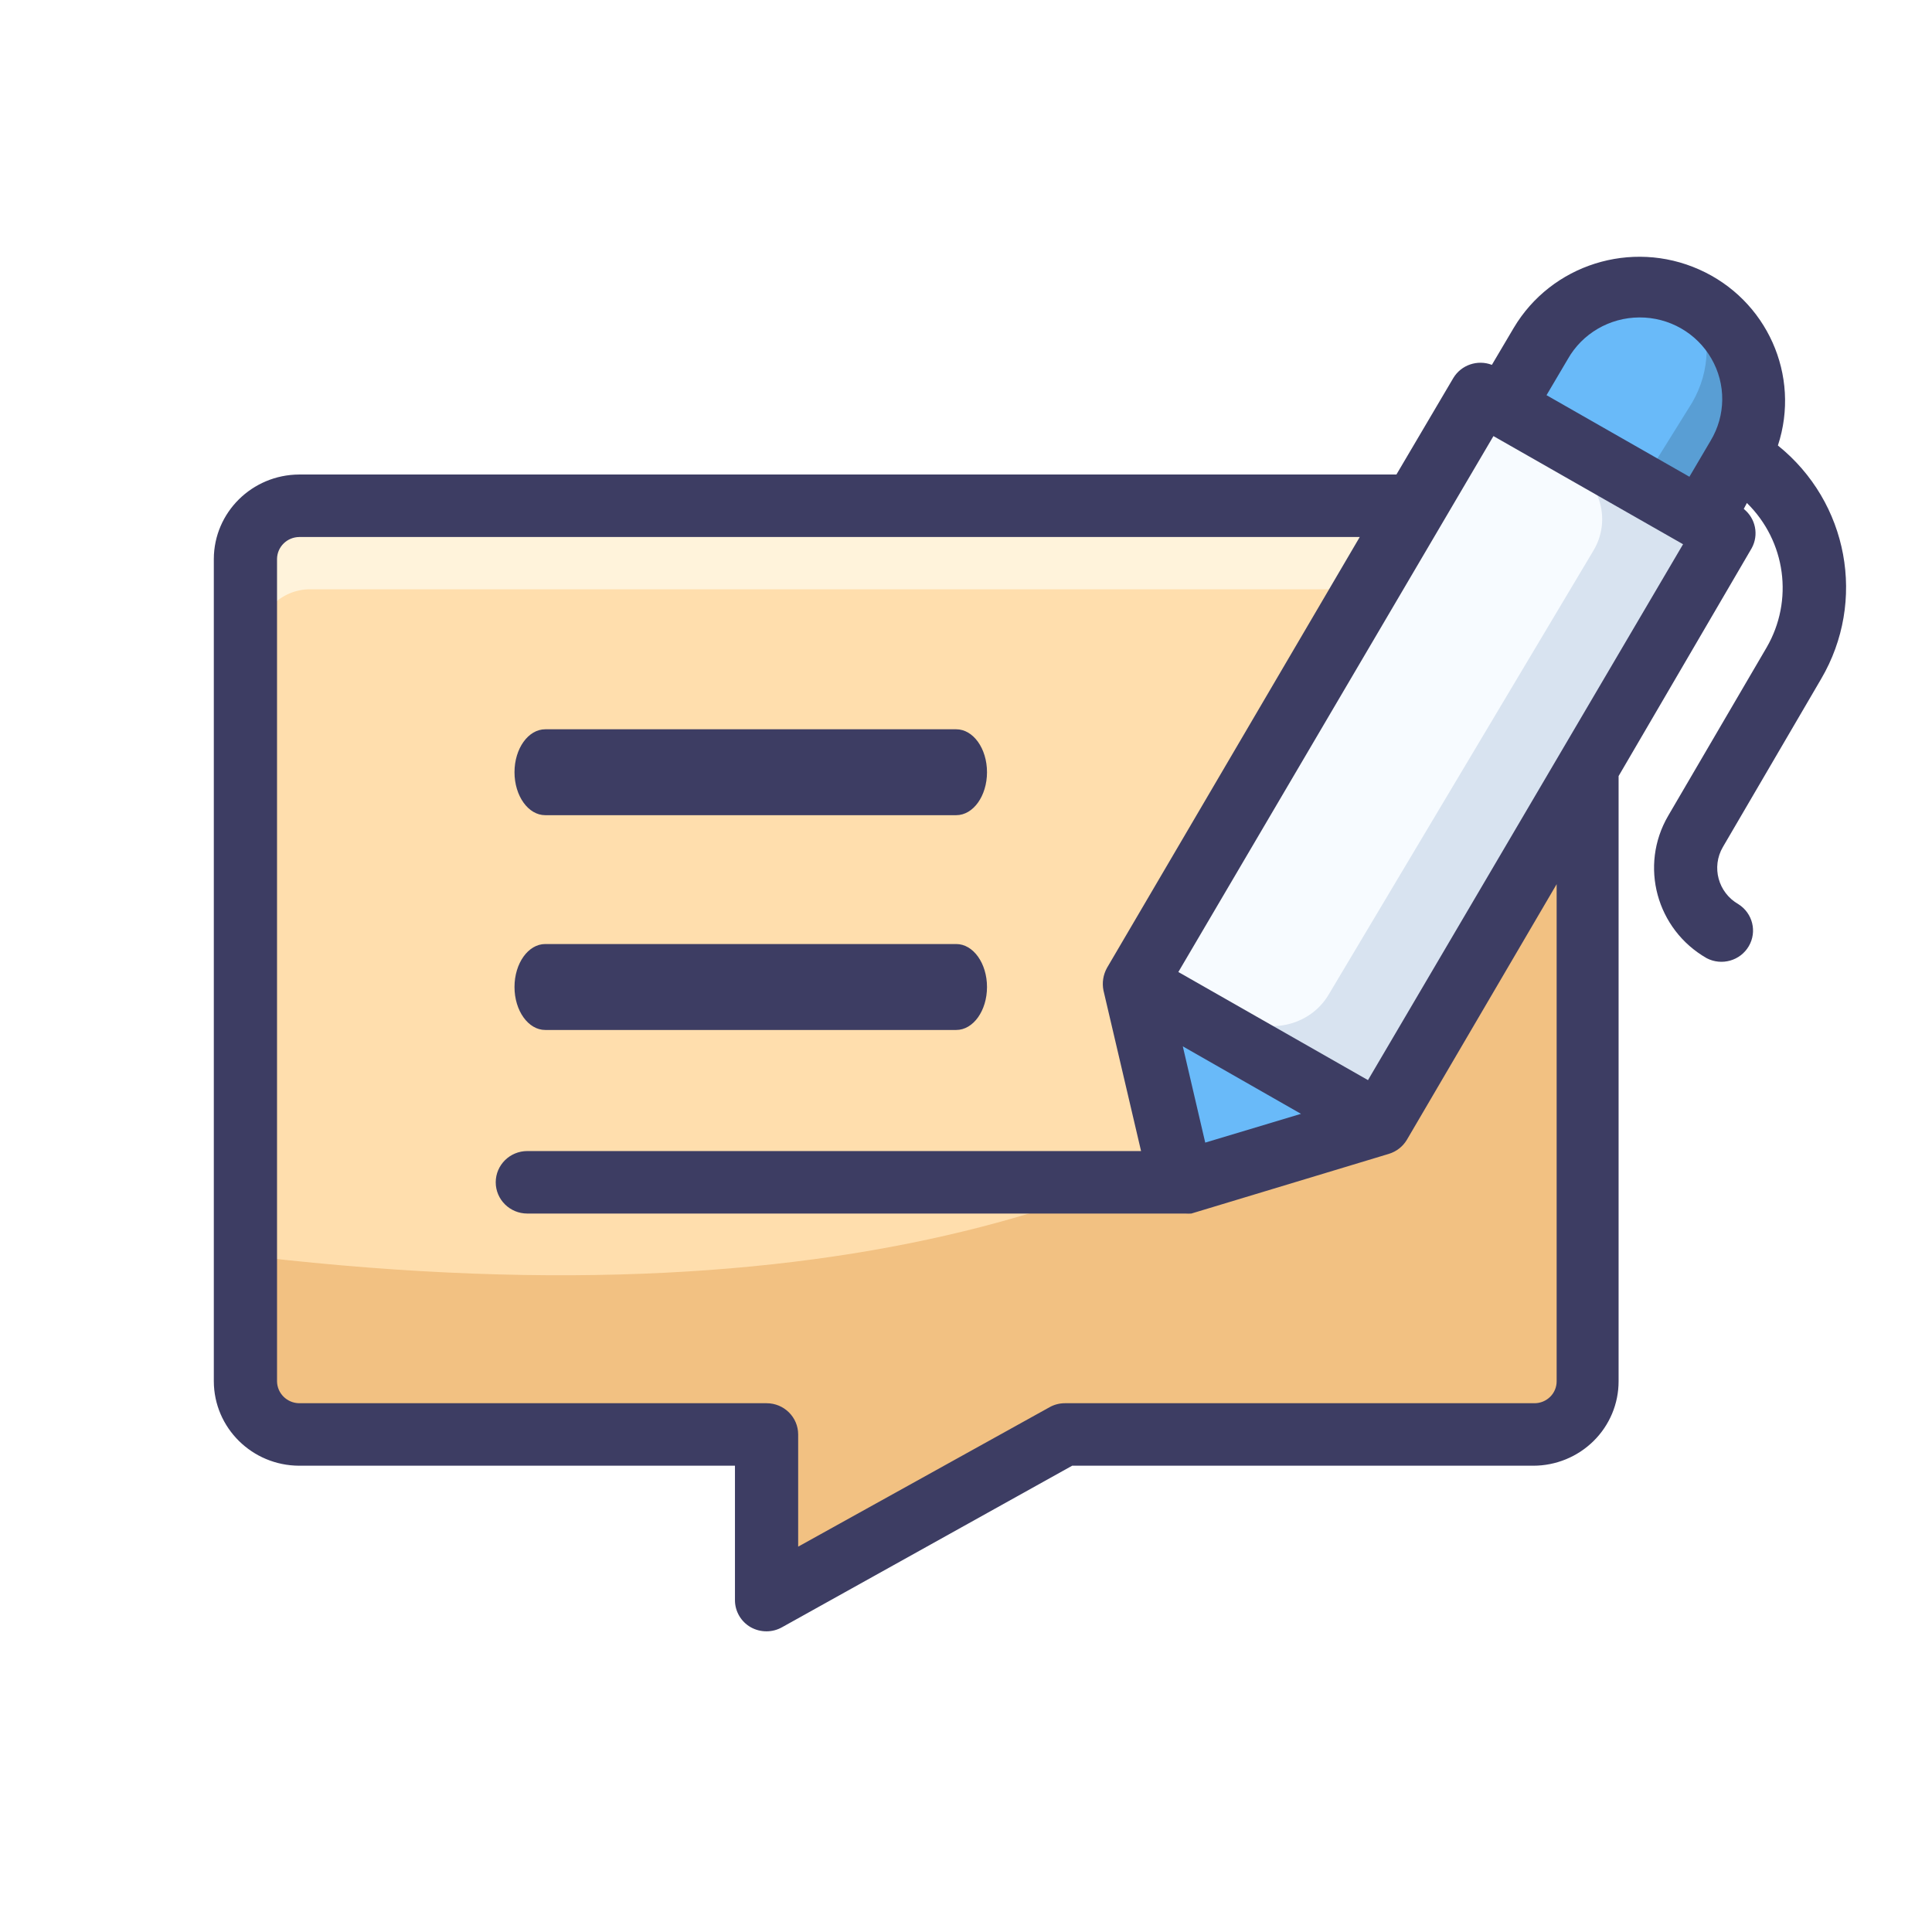
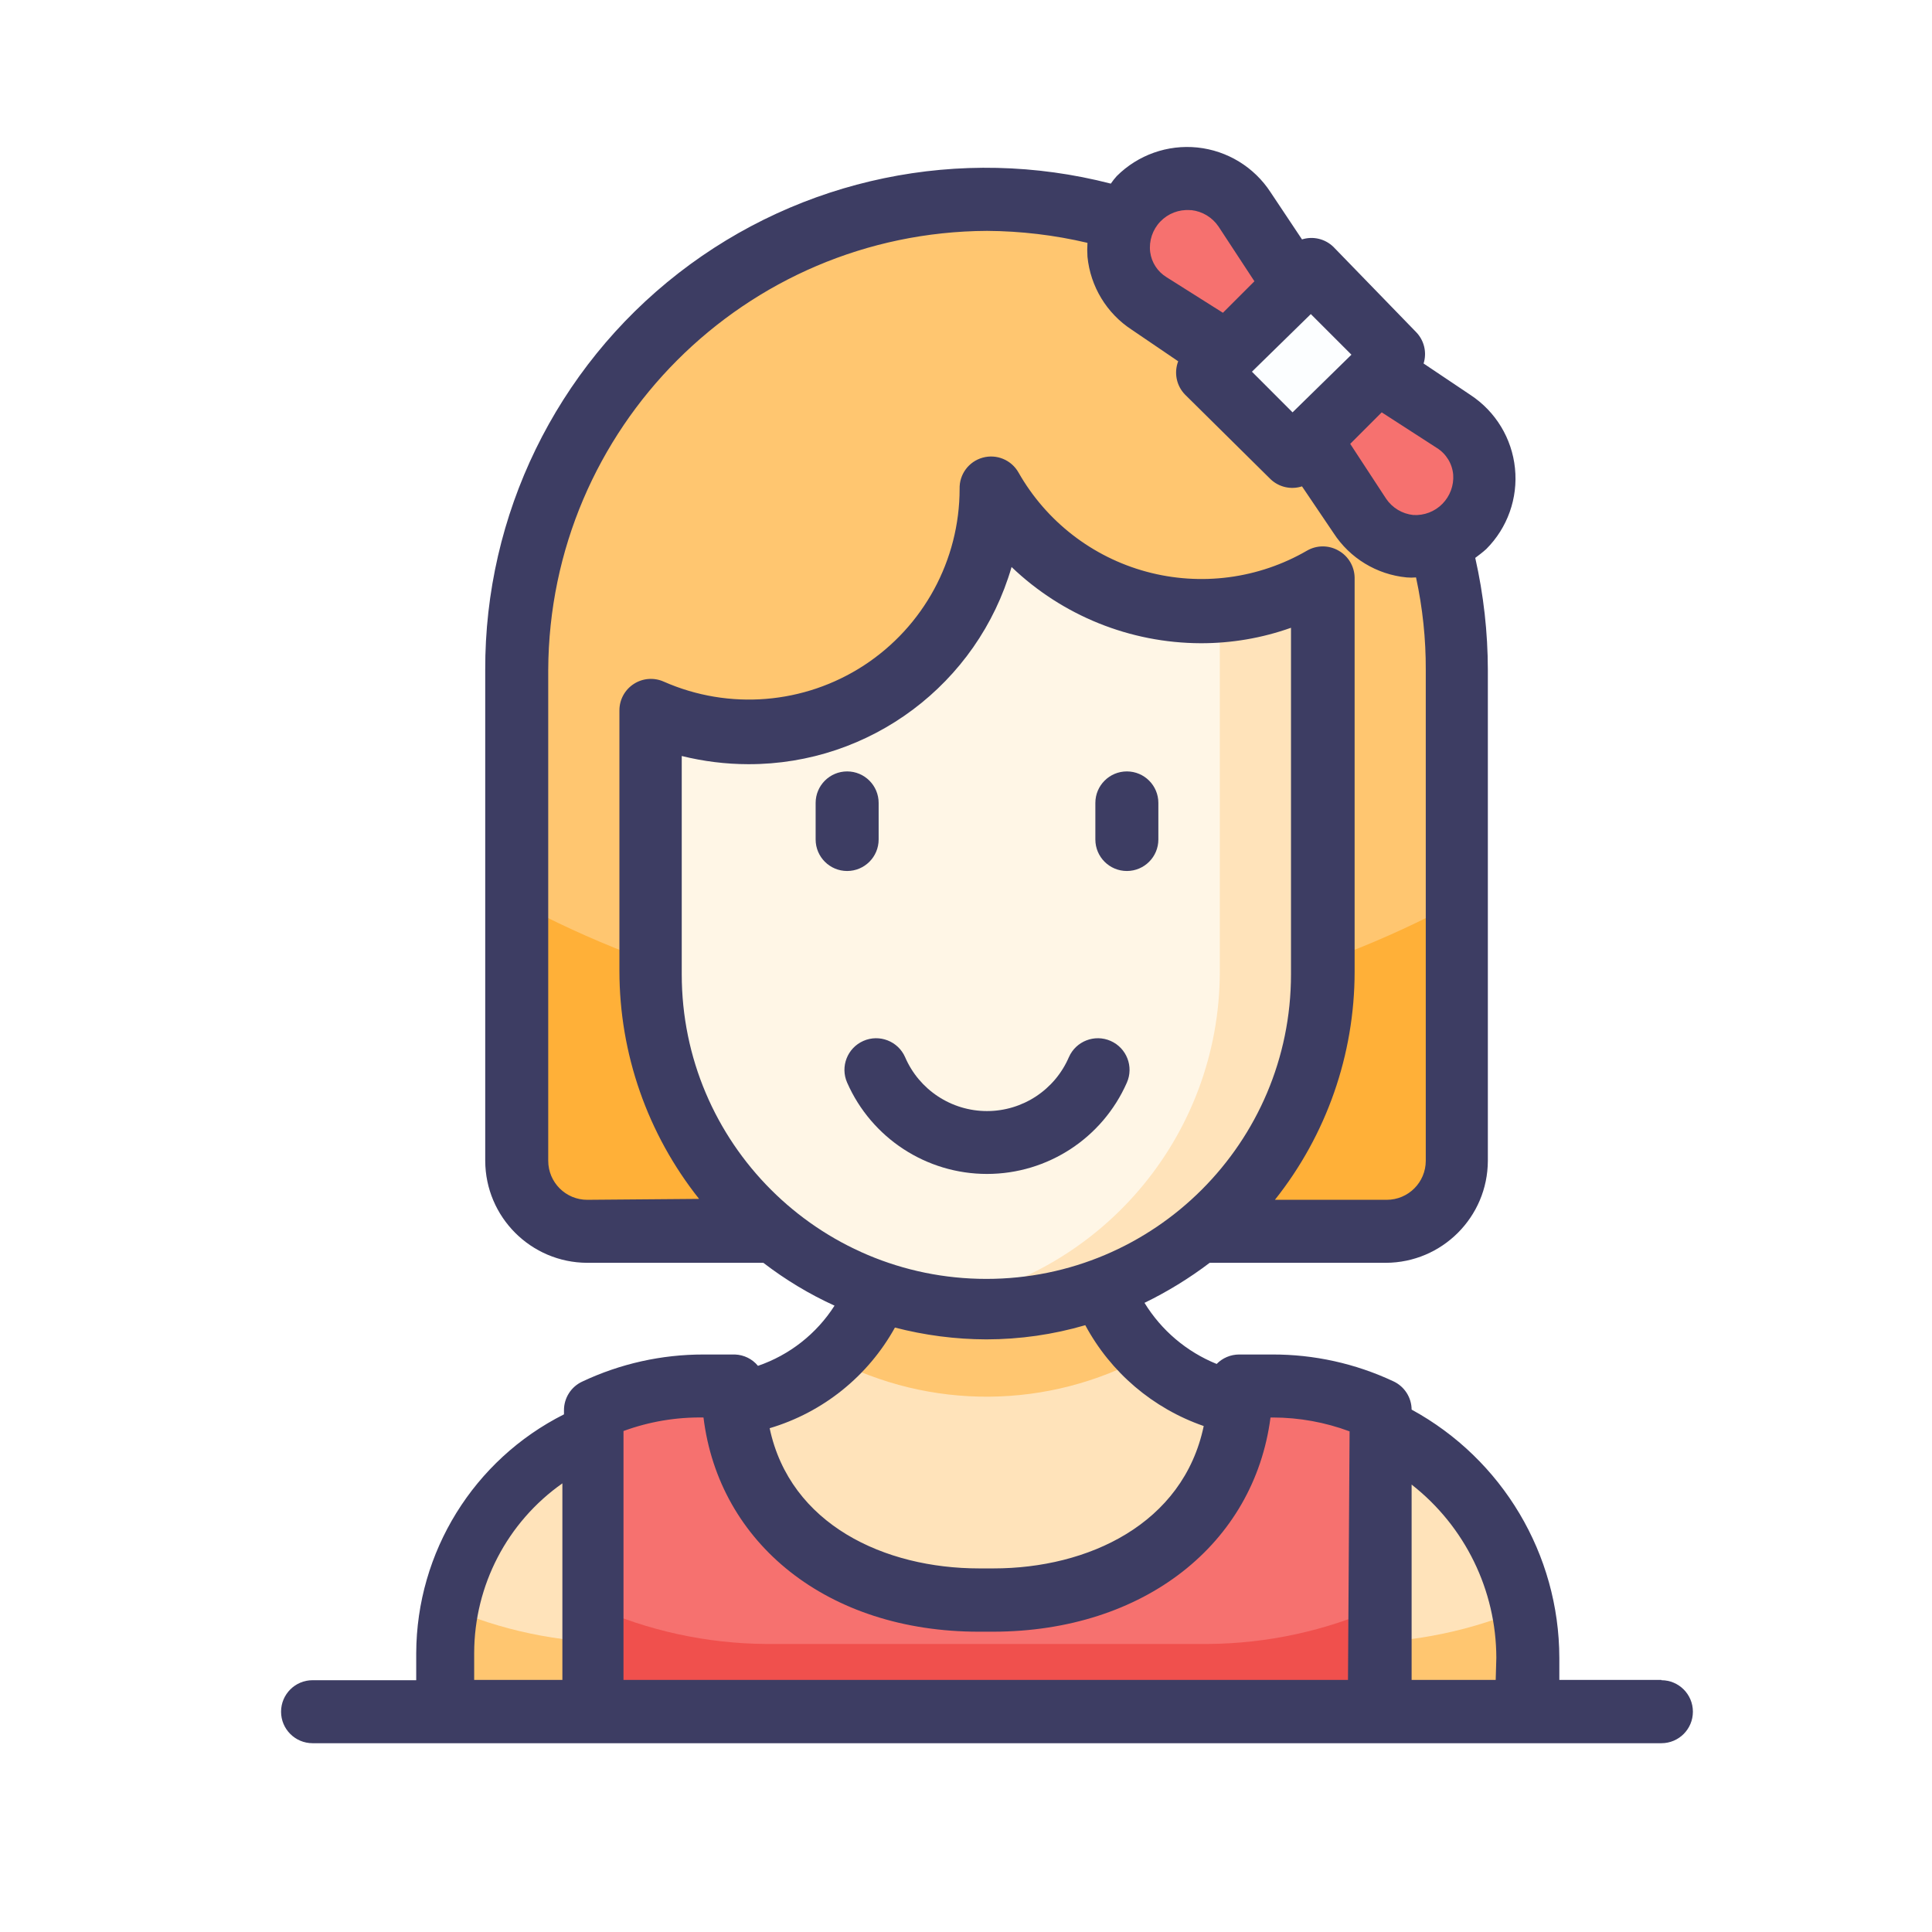
<svg xmlns="http://www.w3.org/2000/svg" width="46px" height="46px" viewBox="0 0 46 46" version="1.1">
  <defs />
  <g id="Symbols" stroke="none" stroke-width="1" fill="none" fill-rule="evenodd">
    <g id="visa-steps-/-step1">
-       <g id="Comment" transform="translate(1, 1)">
+       <g id="Lady" transform="translate(1, 0)">
        <rect id="Rectangle-path" x="0" y="0" width="45" height="45" />
-         <path d="M5.114,12.492 L5.114,31.708 C5.114,32.39 5.678,32.945 6.376,32.949 L17.447,32.949 L17.447,36.818 L24.477,32.949 L35.548,32.949 C35.885,32.949 36.208,32.818 36.446,32.585 C36.684,32.352 36.818,32.037 36.818,31.708 L36.818,12.492 C36.818,12.162 36.684,11.847 36.446,11.614 C36.208,11.381 35.885,11.25 35.548,11.25 L6.413,11.25 C6.072,11.242 5.741,11.37 5.496,11.603 C5.251,11.837 5.114,12.157 5.114,12.492 Z" id="Shape" fill="#FFDEAD" fill-rule="nonzero" />
-         <path d="M35.547,11.25 L6.378,11.25 C5.678,11.254 5.114,11.83 5.114,12.538 L5.114,14.318 C5.114,13.61 5.678,13.034 6.378,13.03 L35.547,13.03 C35.884,13.03 36.207,13.166 36.446,13.408 C36.684,13.649 36.818,13.977 36.818,14.318 L36.818,12.538 C36.818,12.196 36.684,11.869 36.446,11.627 C36.207,11.386 35.884,11.25 35.547,11.25 Z" id="Shape" fill="#FFF3DB" fill-rule="nonzero" />
-         <path d="M24.477,32.915 L35.548,32.915 C35.885,32.915 36.208,32.783 36.446,32.548 C36.684,32.313 36.818,31.995 36.818,31.662 L36.818,15.341 C36.818,15.341 34.204,32.281 5.114,28.923 L5.114,31.662 C5.114,32.351 5.678,32.911 6.376,32.915 L17.455,32.915 L17.455,36.818 L24.477,32.915 Z" id="Shape" fill="#F2C182" fill-rule="nonzero" />
-         <polygon id="Shape" fill="#69BAF9" fill-rule="nonzero" points="31.705 25.998 25.568 22.5 26.959 27.614" />
-         <path d="M39.511,6.472 C38.867,6.14 38.102,6.05 37.383,6.221 C36.664,6.392 36.052,6.81 35.681,7.382 L34.773,8.761 L39.627,11.25 L40.536,9.871 C41.305,8.681 40.847,7.162 39.511,6.472 Z" id="Shape" fill="#69BAF9" fill-rule="nonzero" />
-         <rect id="Rectangle-path" fill="#F7FBFF" fill-rule="nonzero" transform="translate(33.23864, 17.38636) rotate(30) translate(-33.23864, -17.38636) " x="29.659" y="9.205" width="7.159" height="16.364" />
-         <path d="M33.95,8.182 L33.712,8.584 L36.38,10.073 C37.114,10.485 37.365,11.394 36.941,12.106 L30.636,22.679 C30.433,23.024 30.096,23.276 29.701,23.379 C29.305,23.483 28.883,23.429 28.529,23.23 L25.868,21.741 L25.568,22.24 L29.567,24.474 L31.505,25.568 L39.886,11.495 L33.95,8.182 Z" id="Shape" fill="#D8E3F0" fill-rule="nonzero" />
-         <path d="M39.487,6.202 C39.44,6.202 39.386,6.166 39.339,6.136 C39.753,6.914 39.732,7.833 39.284,8.594 L38.373,10.058 L35.006,8.236 L34.773,8.609 L39.643,11.25 L40.554,9.787 C41.304,8.519 40.828,6.921 39.487,6.202 Z" id="Shape" fill="#599ED4" fill-rule="nonzero" />
-         <path d="M11.982,18.409 L21.768,18.409 C22.172,18.409 22.5,17.951 22.5,17.386 C22.5,16.822 22.172,16.364 21.768,16.364 L11.982,16.364 C11.578,16.364 11.25,16.822 11.25,17.386 C11.25,17.951 11.578,18.409 11.982,18.409 Z" id="Shape" fill="#3D3D63" fill-rule="nonzero" />
-         <path d="M11.982,23.523 L21.768,23.523 C22.172,23.523 22.5,23.065 22.5,22.5 C22.5,21.935 22.172,21.477 21.768,21.477 L11.982,21.477 C11.578,21.477 11.25,21.935 11.25,22.5 C11.25,23.065 11.578,23.523 11.982,23.523 Z" id="Shape" fill="#3D3D63" fill-rule="nonzero" />
-         <path d="M42.361,15.164 C43.446,13.313 43.009,10.957 41.331,9.607 C41.879,7.941 41.071,6.134 39.455,5.416 C37.84,4.697 35.936,5.298 35.04,6.809 L34.521,7.687 C34.179,7.556 33.791,7.688 33.603,8 L32.248,10.298 L6.123,10.298 C5.002,10.303 4.095,11.2 4.091,12.307 L4.091,31.889 C4.095,32.997 5.002,33.894 6.123,33.898 L16.499,33.898 L16.499,37.097 C16.498,37.364 16.642,37.611 16.875,37.744 C16.99,37.808 17.12,37.842 17.252,37.841 C17.381,37.841 17.508,37.807 17.62,37.744 L24.528,33.898 L35.506,33.898 C36.045,33.898 36.562,33.686 36.943,33.309 C37.324,32.933 37.538,32.422 37.538,31.889 L37.538,17.478 L40.706,12.054 C40.881,11.738 40.802,11.343 40.518,11.117 L40.593,10.976 C41.521,11.886 41.712,13.3 41.06,14.42 L38.719,18.423 C38.026,19.61 38.437,21.129 39.637,21.815 C39.995,22 40.436,21.874 40.638,21.528 C40.84,21.183 40.73,20.742 40.39,20.528 C39.908,20.253 39.743,19.643 40.021,19.167 L42.361,15.164 Z M36.063,31.889 C36.063,32.027 36.008,32.16 35.909,32.257 C35.81,32.355 35.676,32.41 35.537,32.41 L24.355,32.41 C24.226,32.41 24.099,32.443 23.986,32.507 L18.004,35.825 L18.004,33.154 C18.004,32.743 17.667,32.41 17.252,32.41 L6.123,32.41 C5.833,32.406 5.6,32.175 5.596,31.889 L5.596,12.307 C5.6,12.021 5.833,11.79 6.123,11.786 L31.375,11.786 L25.356,22.046 C25.266,22.21 25.236,22.399 25.273,22.582 L26.168,26.406 L11.555,26.406 C11.14,26.406 10.803,26.739 10.803,27.15 C10.803,27.561 11.14,27.894 11.555,27.894 L27.124,27.894 L27.222,27.894 C27.269,27.897 27.317,27.897 27.365,27.894 L32.068,26.473 C32.248,26.418 32.401,26.299 32.497,26.138 L36.063,20.052 L36.063,31.889 Z M27.696,26.205 L27.162,23.913 L29.976,25.52 L27.696,26.205 Z M31.571,24.717 L27.056,22.143 L34.558,9.383 L39.073,11.958 L31.571,24.717 Z M39.728,9.495 L39.224,10.351 L35.822,8.409 L36.327,7.553 C36.672,6.941 37.324,6.561 38.032,6.558 C38.741,6.554 39.396,6.928 39.747,7.537 C40.099,8.145 40.091,8.894 39.728,9.495 Z" id="Shape" fill="#3D3D63" fill-rule="nonzero" />
+         <path d="M29.378,33.472 L29.288,33.472 C26.918,33.472 24.997,31.552 24.997,29.183 L24.997,27.27 L20.19,27.27 L20.19,29.183 C20.19,31.552 18.269,33.472 15.9,33.472 L15.623,33.472 C12.309,33.472 9.623,36.159 9.623,39.472 L9.623,40.748 L35.377,40.748 L35.377,39.472 C35.377,36.159 32.691,33.472 29.378,33.472 Z" id="Shape" fill="#FFE3BA" fill-rule="nonzero" />
+         <path d="M18.795,32.34 C21.147,33.58 23.964,33.558 26.295,32.28 C25.446,31.474 24.965,30.354 24.968,29.183 L24.968,27.27 L20.19,27.27 L20.19,28.253 L20.19,29.183 C20.191,30.385 19.685,31.531 18.795,32.34 Z" id="Shape" fill="#FFC670" fill-rule="nonzero" />
+         <path d="M35.377,38.25 C34.082,38.819 32.682,39.113 31.267,39.112 L13.732,39.112 C12.318,39.113 10.918,38.819 9.623,38.25 L9.623,40.718 L35.377,40.718 L35.377,38.25 Z" id="Shape" fill="#FFC670" fill-rule="nonzero" />
+         <path d="M22.5,4.747 C25.471,4.747 28.32,5.928 30.42,8.03 C32.521,10.131 33.699,12.981 33.697,15.953 L33.697,27.637 C33.697,28.565 32.945,29.317 32.017,29.317 L12.982,29.317 C12.055,29.317 11.303,28.565 11.303,27.637 L11.303,15.953 C11.301,12.981 12.479,10.131 14.58,8.03 C16.68,5.928 19.529,4.747 22.5,4.747 Z" id="Shape" fill="#FFC670" fill-rule="nonzero" />
+         <path d="M22.5,24.262 C18.592,24.288 14.741,23.329 11.303,21.473 L11.303,27.637 C11.303,28.565 12.055,29.317 12.982,29.317 L32.017,29.317 C32.945,29.317 33.697,28.565 33.697,27.637 L33.697,21.473 C30.259,23.329 26.408,24.288 22.5,24.262 Z" id="Shape" fill="#FFB038" fill-rule="nonzero" />
+         <path d="M22.5,4.747 C25.471,4.747 28.32,5.928 30.42,8.03 C32.521,10.131 33.699,12.981 33.697,15.953 L33.697,27.637 C33.697,28.565 32.945,29.317 32.017,29.317 L12.982,29.317 C12.055,29.317 11.303,28.565 11.303,27.637 L11.303,15.953 C11.301,12.981 12.479,10.131 14.58,8.03 C16.68,5.928 19.529,4.747 22.5,4.747 Z" id="Shape" />
+         <path d="M30.503,13.387 L30.503,23.137 C30.503,27.557 26.92,31.14 22.5,31.14 C18.08,31.14 14.498,27.557 14.498,23.137 L14.498,16.56 C16.277,17.351 18.336,17.19 19.97,16.13 C21.605,15.071 22.593,13.258 22.598,11.31 C23.626,13.101 25.534,14.205 27.6,14.205 C28.621,14.207 29.623,13.935 30.503,13.418 L30.503,13.387 Z" id="Shape" fill="#FFF6E6" fill-rule="nonzero" />
+         <path d="M28.043,14.137 L28.043,23.137 C28.039,27.071 25.178,30.419 21.293,31.035 C21.699,31.1 22.11,31.135 22.523,31.14 C26.933,31.128 30.503,27.548 30.503,23.137 L30.503,13.387 C29.75,13.821 28.909,14.077 28.043,14.137 Z" id="Shape" fill="#FFE3BA" fill-rule="nonzero" />
+         <path d="M29.288,33 L28.5,33 C28.5,36.233 25.883,38.1 22.65,38.1 L22.305,38.1 C19.073,38.1 16.455,36.233 16.455,33 L15.75,33 C14.86,32.999 13.982,33.197 13.178,33.578 L13.178,40.755 L31.927,40.755 L31.927,33.57 C31.102,33.182 30.199,32.987 29.288,33 Z" id="Shape" fill="#F6716F" fill-rule="nonzero" />
+         <path d="M31.86,38.25 C30.567,38.83 29.167,39.134 27.75,39.142 L17.25,39.142 C15.833,39.134 14.433,38.83 13.14,38.25 L13.14,40.718 L31.89,40.718 L31.89,38.25 L31.86,38.25 Z" id="Shape" fill="#F0504D" fill-rule="nonzero" />
+         <path d="M26.1,4.725 C25.754,5.071 25.583,5.554 25.634,6.04 C25.685,6.526 25.952,6.964 26.363,7.23 L29.4,9.225 L30.6,8.025 L28.605,4.98 C28.336,4.573 27.898,4.309 27.413,4.259 C26.928,4.21 26.446,4.381 26.1,4.725 Z" id="Shape" fill="#F6716F" fill-rule="nonzero" />
+         <path d="M33.877,12.54 C34.224,12.196 34.397,11.713 34.347,11.227 C34.298,10.74 34.032,10.303 33.623,10.035 L30.622,8.04 L29.422,9.24 L31.418,12.277 C31.683,12.674 32.111,12.933 32.586,12.984 C33.061,13.034 33.534,12.872 33.877,12.54 Z" id="Shape" fill="#F6716F" fill-rule="nonzero" />
+         <rect id="Rectangle-path" fill="#FCFEFF" fill-rule="nonzero" transform="translate(29.97935, 8.639457) rotate(-45) translate(-29.97935, -8.639457) " x="28.258" y="7.207" width="3.442" height="2.865" />
+         <path d="M38.557,39.998 L36.127,39.998 L36.127,39.472 C36.122,37.008 34.773,34.743 32.61,33.562 C32.608,33.272 32.438,33.009 32.175,32.888 C31.271,32.464 30.285,32.246 29.288,32.25 L28.5,32.25 C28.3,32.251 28.108,32.332 27.968,32.475 C27.254,32.186 26.652,31.676 26.25,31.02 C26.797,30.754 27.317,30.435 27.802,30.067 L31.995,30.067 C33.335,30.063 34.421,28.978 34.425,27.637 L34.425,15.953 C34.424,15.054 34.323,14.159 34.125,13.283 C34.215,13.215 34.305,13.148 34.388,13.072 C34.893,12.567 35.144,11.861 35.071,11.15 C34.999,10.438 34.61,9.798 34.013,9.405 L32.895,8.655 C32.978,8.391 32.909,8.103 32.715,7.905 L30.75,5.88 C30.552,5.686 30.264,5.617 30,5.7 L29.25,4.575 C28.86,3.977 28.221,3.587 27.511,3.512 C26.801,3.438 26.095,3.688 25.59,4.192 C25.538,4.249 25.491,4.309 25.448,4.372 C21.872,3.45 18.071,4.237 15.155,6.503 C12.24,8.77 10.54,12.26 10.553,15.953 L10.553,27.637 C10.557,28.978 11.642,30.063 12.982,30.067 L17.175,30.067 C17.7,30.47 18.268,30.813 18.87,31.087 C18.442,31.757 17.799,32.262 17.047,32.52 C16.912,32.356 16.713,32.258 16.5,32.25 L15.75,32.25 C14.752,32.249 13.765,32.469 12.863,32.895 C12.597,33.018 12.427,33.285 12.428,33.578 L12.428,33.675 C10.278,34.757 8.919,36.954 8.91,39.36 L8.91,40.005 L6.442,40.005 C6.028,40.005 5.692,40.341 5.692,40.755 C5.692,41.169 6.028,41.505 6.442,41.505 L38.557,41.505 C38.972,41.505 39.307,41.169 39.307,40.755 C39.307,40.341 38.972,40.005 38.557,40.005 L38.557,39.998 Z M12.39,39.998 L10.29,39.998 L10.29,39.352 C10.294,37.746 11.077,36.242 12.39,35.318 L12.39,39.998 Z M33.21,10.665 C33.433,10.804 33.578,11.04 33.6,11.303 C33.618,11.561 33.523,11.814 33.341,11.998 C33.159,12.182 32.906,12.278 32.648,12.262 C32.385,12.234 32.149,12.091 32.002,11.873 L31.148,10.568 L31.898,9.818 L33.21,10.665 Z M30.21,7.478 L31.177,8.445 L29.775,9.818 L28.808,8.85 L30.21,7.478 Z M27.367,5.003 C27.629,5.033 27.864,5.175 28.012,5.393 L28.867,6.697 L28.117,7.447 L26.775,6.6 C26.561,6.469 26.418,6.249 26.385,6 C26.353,5.735 26.441,5.469 26.626,5.276 C26.81,5.083 27.071,4.983 27.337,5.003 L27.367,5.003 Z M12.982,28.567 C12.469,28.567 12.053,28.151 12.053,27.637 L12.053,15.953 C12.077,10.192 16.739,5.526 22.5,5.497 C23.306,5.502 24.108,5.597 24.892,5.782 C24.885,5.892 24.885,6.003 24.892,6.112 C24.962,6.823 25.351,7.464 25.95,7.853 L27.052,8.602 C26.947,8.877 27.011,9.188 27.218,9.398 L29.25,11.408 C29.449,11.599 29.737,11.665 30,11.58 L30.75,12.69 C31.138,13.29 31.779,13.679 32.49,13.748 C32.565,13.755 32.64,13.755 32.715,13.748 C32.872,14.472 32.95,15.211 32.947,15.953 L32.947,27.637 C32.947,28.151 32.531,28.567 32.017,28.567 L29.355,28.567 C30.583,27.024 31.252,25.11 31.253,23.137 L31.253,13.755 C31.249,13.487 31.104,13.241 30.87,13.11 C30.638,12.976 30.352,12.976 30.12,13.11 C28.964,13.781 27.587,13.961 26.297,13.612 C25.007,13.263 23.91,12.412 23.25,11.25 C23.08,10.95 22.728,10.804 22.396,10.897 C22.064,10.989 21.838,11.296 21.848,11.64 C21.847,13.336 20.99,14.917 19.57,15.843 C18.149,16.769 16.357,16.914 14.805,16.23 C14.573,16.126 14.304,16.146 14.091,16.284 C13.877,16.422 13.748,16.658 13.748,16.913 L13.748,23.115 C13.748,25.087 14.417,27.001 15.645,28.545 L12.982,28.567 Z M15.232,23.137 L15.232,18 C15.75,18.128 16.282,18.194 16.815,18.195 C19.718,18.203 22.276,16.288 23.085,13.5 C24.297,14.66 25.908,15.309 27.585,15.315 C28.318,15.317 29.047,15.193 29.738,14.947 L29.738,23.198 C29.738,27.203 26.49,30.45 22.485,30.45 C18.48,30.45 15.232,27.203 15.232,23.198 L15.232,23.137 Z M20.295,31.605 C21.01,31.792 21.746,31.888 22.485,31.89 C23.282,31.889 24.075,31.776 24.84,31.552 C25.445,32.678 26.452,33.535 27.66,33.953 C27.172,36.285 24.907,37.343 22.657,37.343 L22.312,37.343 C20.062,37.343 17.812,36.3 17.325,34.005 C18.596,33.628 19.668,32.766 20.31,31.605 L20.295,31.605 Z M31.095,39.998 L13.845,39.998 L13.845,34.072 C14.455,33.848 15.101,33.739 15.75,33.75 C16.117,36.75 18.705,38.85 22.305,38.85 L22.65,38.85 C26.25,38.843 28.86,36.75 29.25,33.75 L29.31,33.75 C29.932,33.751 30.549,33.863 31.133,34.08 L31.095,39.998 Z M34.612,39.998 L32.61,39.998 L32.61,35.347 C33.88,36.34 34.624,37.861 34.627,39.472 L34.612,39.998 Z" id="Shape" fill="#3D3D63" fill-rule="nonzero" />
+         <path d="M25.83,25.777 C25.998,25.396 25.825,24.952 25.444,24.784 C25.063,24.616 24.618,24.789 24.45,25.17 C24.115,25.949 23.348,26.454 22.5,26.454 C21.652,26.454 20.885,25.949 20.55,25.17 C20.382,24.789 19.937,24.616 19.556,24.784 C19.175,24.952 19.002,25.396 19.17,25.777 C19.751,27.098 21.057,27.951 22.5,27.951 C23.943,27.951 25.249,27.098 25.83,25.777 Z" id="Shape" fill="#3D3D63" fill-rule="nonzero" />
+         <path d="M19.92,19.988 L19.92,19.117 C19.92,18.703 19.584,18.367 19.17,18.367 C18.756,18.367 18.42,18.703 18.42,19.117 L18.42,19.988 C18.42,20.402 18.756,20.738 19.17,20.738 C19.584,20.738 19.92,20.402 19.92,19.988 Z" id="Shape" fill="#3D3D63" fill-rule="nonzero" />
+         <path d="M25.83,20.738 C26.244,20.738 26.58,20.402 26.58,19.988 L26.58,19.117 C26.58,18.703 26.244,18.367 25.83,18.367 C25.416,18.367 25.08,18.703 25.08,19.117 L25.08,19.988 C25.08,20.402 25.416,20.738 25.83,20.738 Z" id="Shape" fill="#3D3D63" fill-rule="nonzero" />
      </g>
    </g>
  </g>
</svg>
